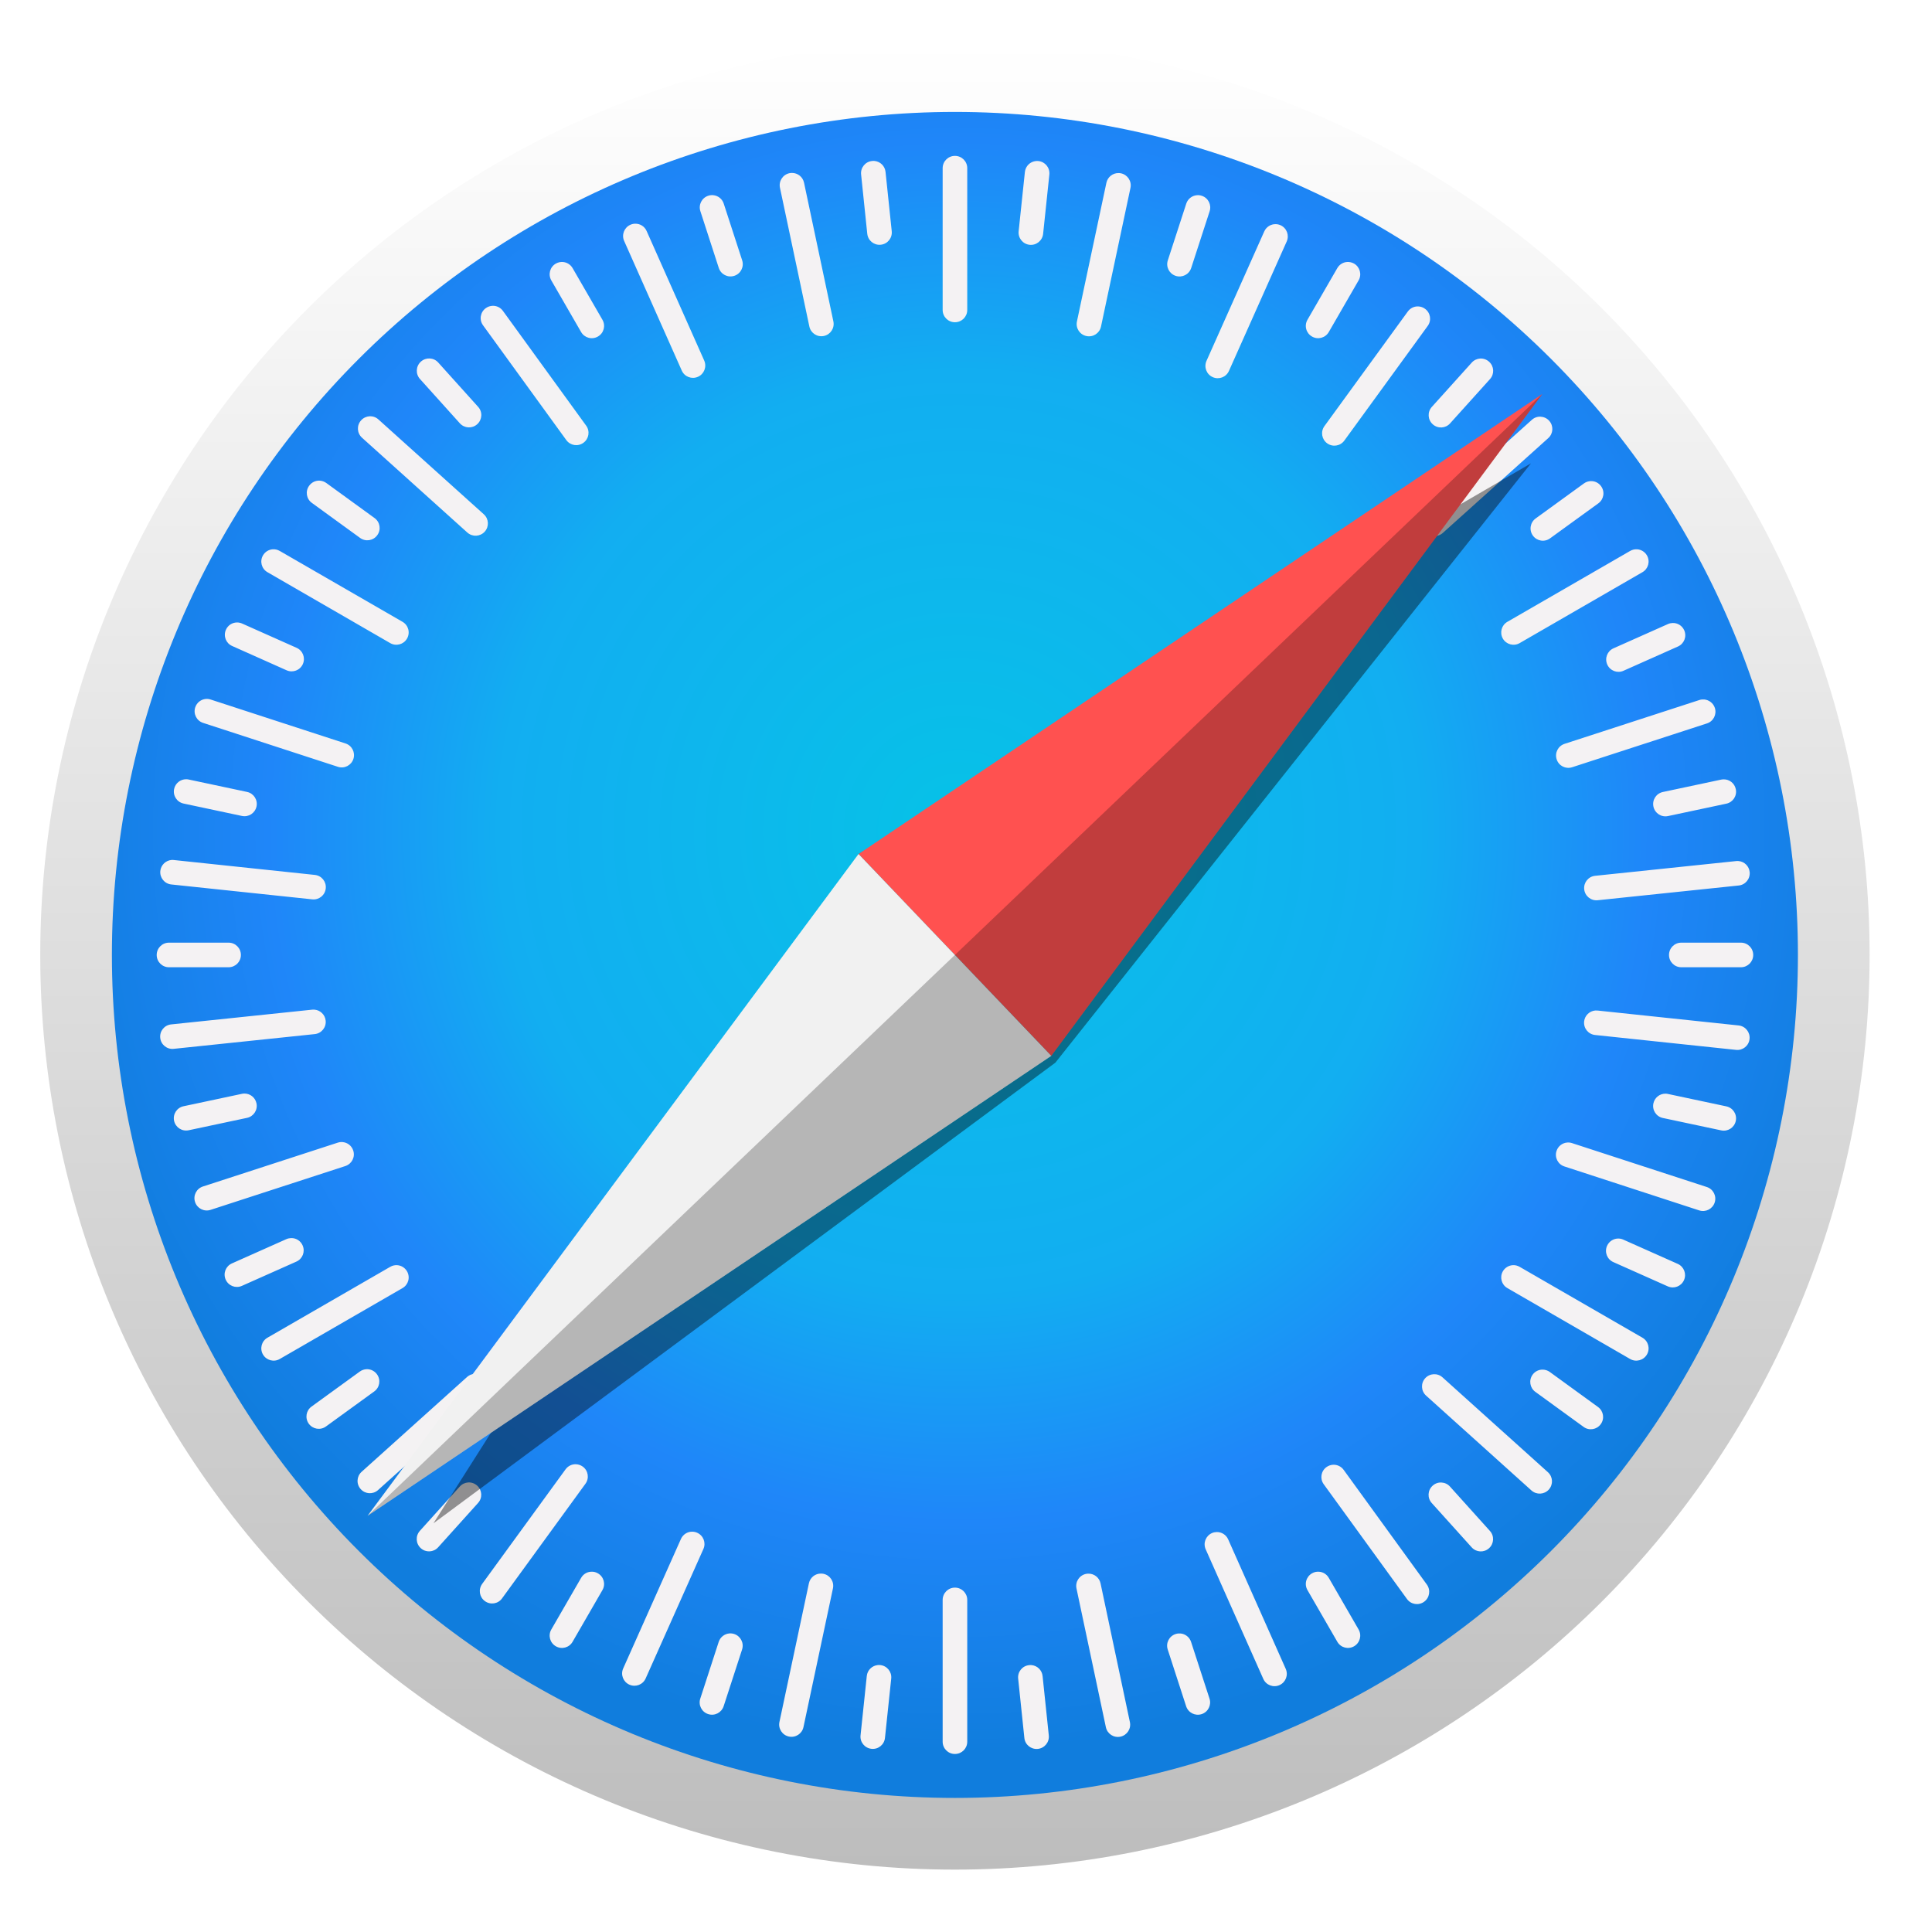
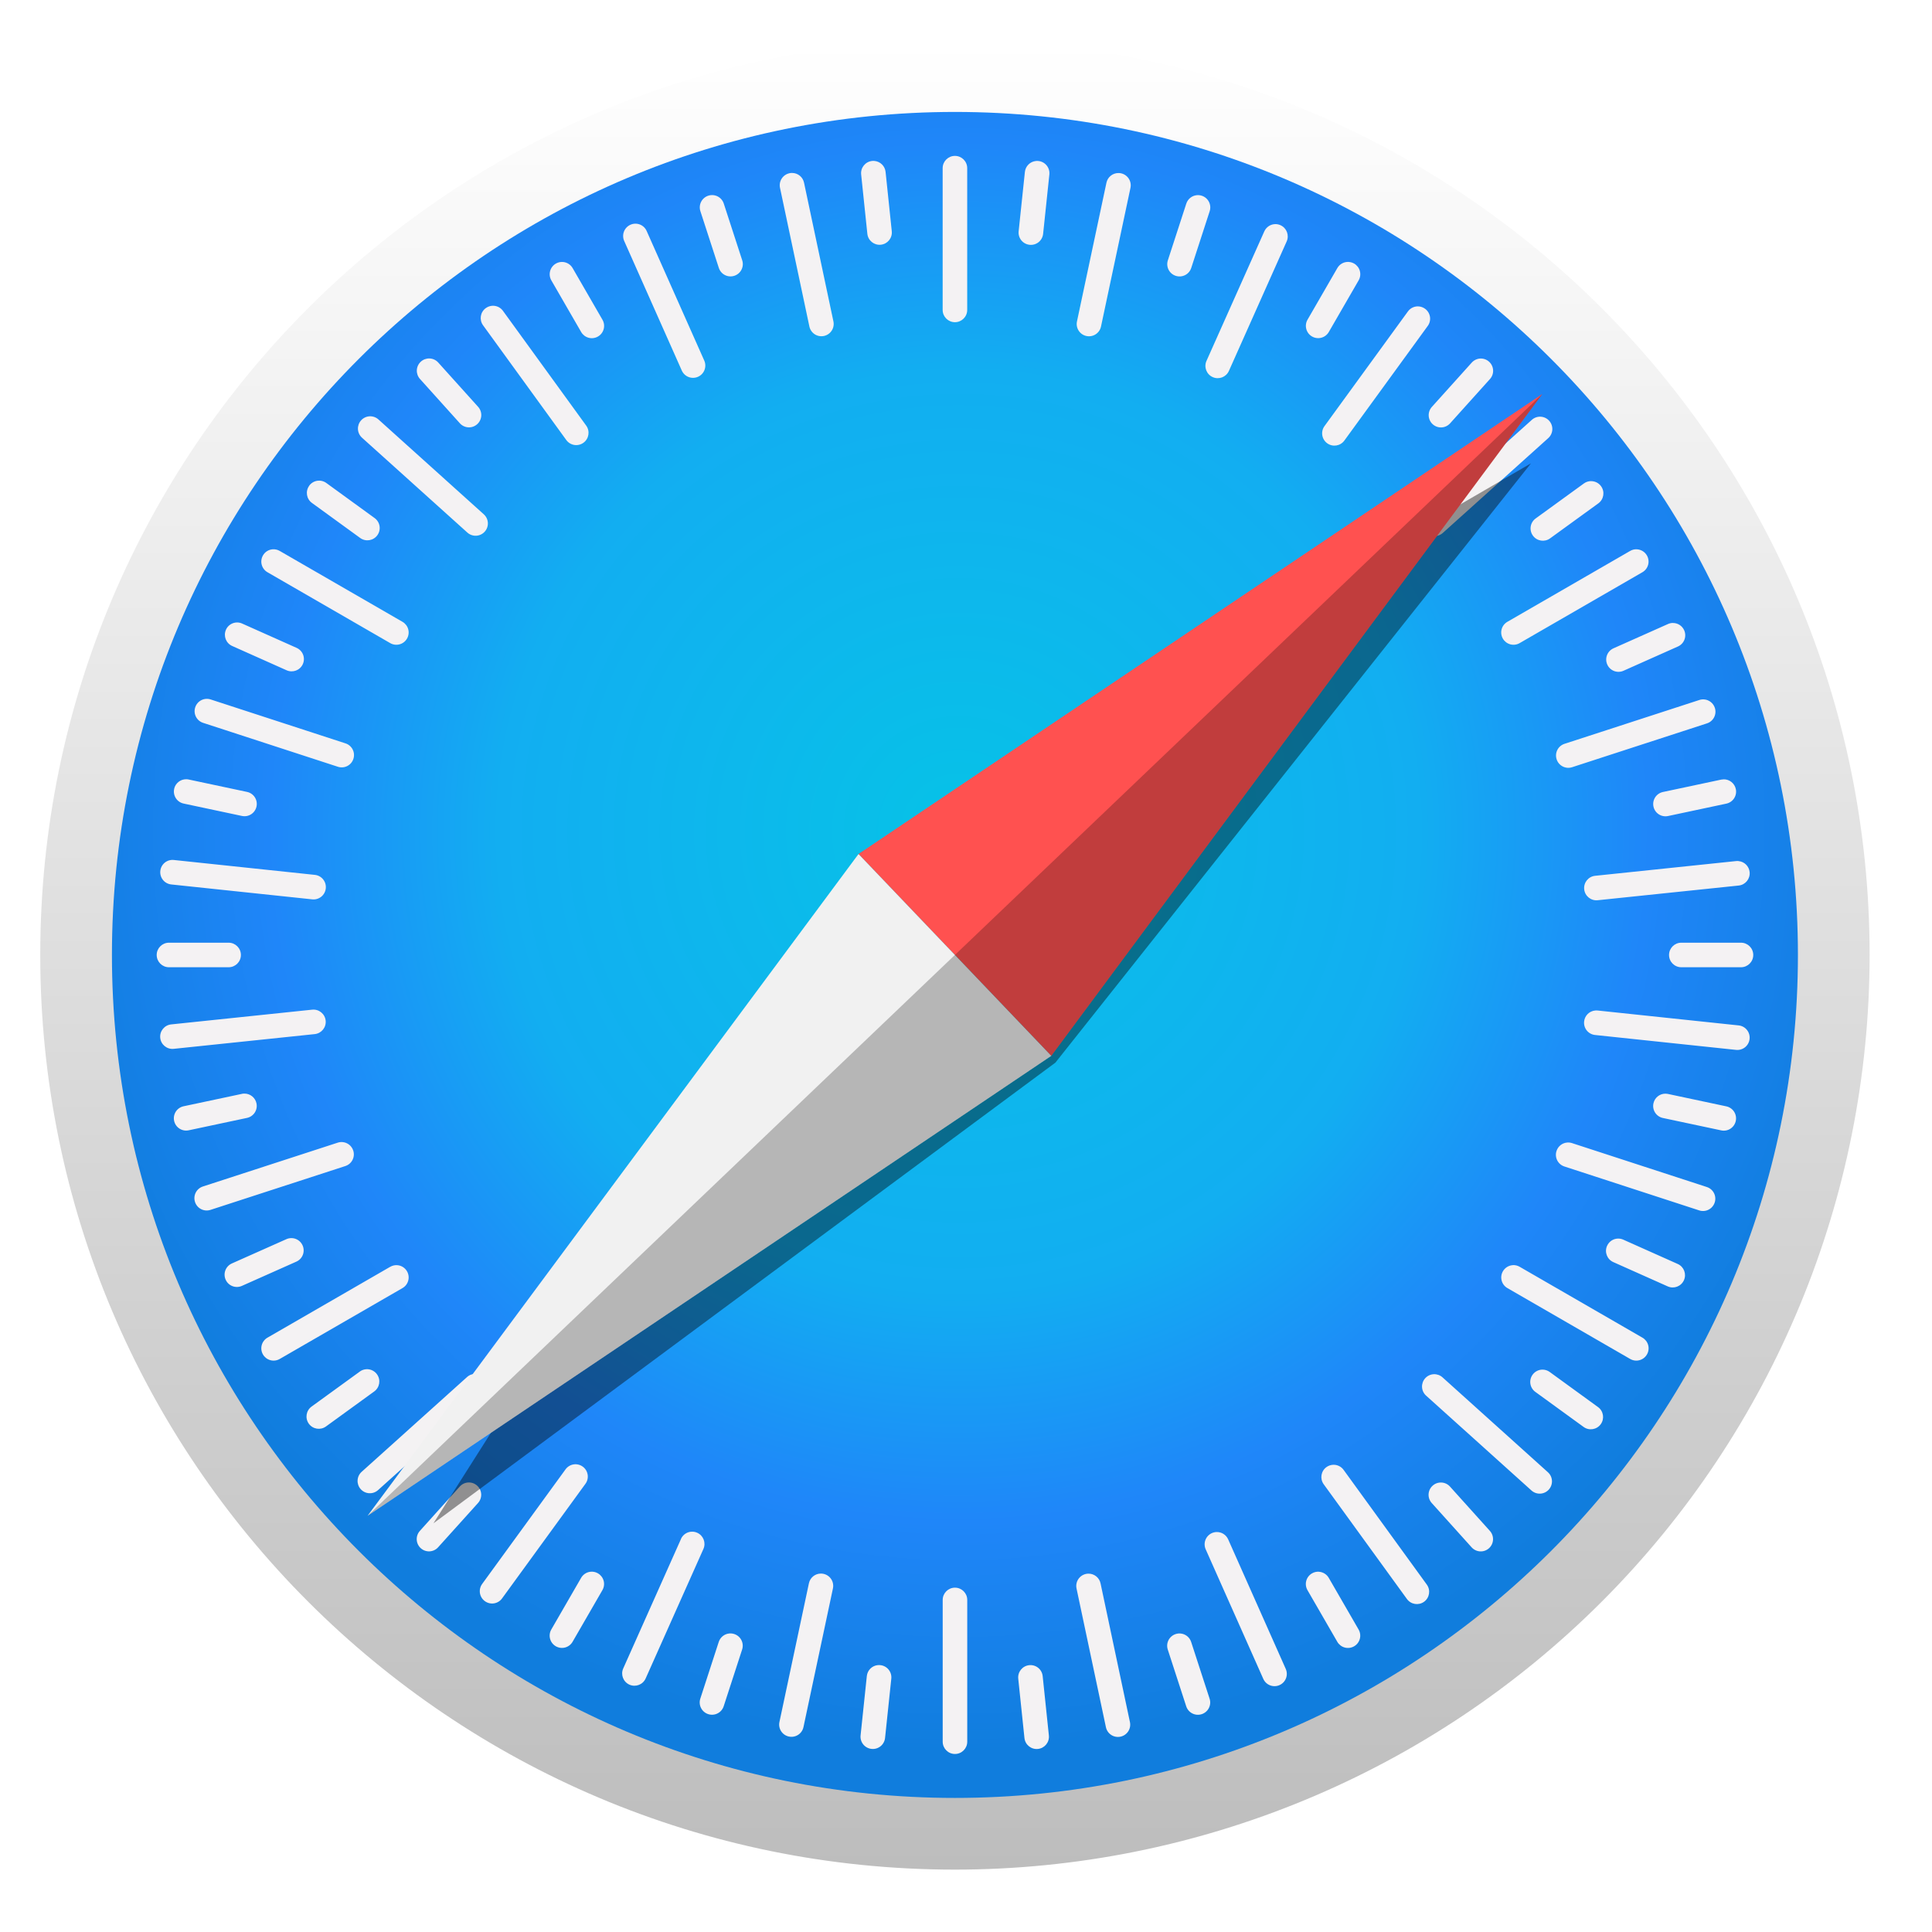
- <svg xmlns="http://www.w3.org/2000/svg" width="48" height="48" viewBox="0 0 48 48" fill="none">
-   <path d="M46.45 23.725C46.45 26.709 45.862 29.664 44.72 32.421C43.578 35.178 41.904 37.684 39.794 39.794C37.684 41.904 35.178 43.578 32.421 44.72C29.664 45.862 26.709 46.45 23.725 46.45C17.698 46.45 11.918 44.056 7.656 39.794C3.394 35.532 1 29.752 1 23.725C1 17.698 3.394 11.918 7.656 7.656C11.918 3.394 17.698 1 23.725 1C26.709 1 29.664 1.588 32.421 2.73C35.178 3.872 37.684 5.546 39.794 7.656C41.904 9.766 43.578 12.271 44.72 15.028C45.862 17.785 46.45 20.741 46.45 23.725Z" fill="url(#paint0_linear_210_1289)" />
-   <path d="M44.669 23.725C44.669 29.28 42.462 34.607 38.534 38.535C34.606 42.462 29.279 44.669 23.724 44.669C18.17 44.669 12.842 42.462 8.915 38.535C4.987 34.607 2.78 29.28 2.78 23.725C2.78 18.17 4.987 12.843 8.915 8.915C12.842 4.987 18.17 2.781 23.724 2.781C29.279 2.781 34.606 4.987 38.534 8.915C42.462 12.843 44.669 18.17 44.669 23.725Z" fill="url(#paint1_radial_210_1289)" />
-   <path fill-rule="evenodd" clip-rule="evenodd" d="M23.42 4.178C23.42 4.009 23.556 3.873 23.725 3.873C23.895 3.873 24.031 4.009 24.031 4.178V7.701C24.031 7.87 23.895 8.006 23.725 8.006C23.556 8.006 23.42 7.87 23.42 7.701V4.178ZM21.666 4C21.687 3.997 21.707 3.997 21.728 3.999H21.728C21.869 4.013 21.986 4.124 22.001 4.272L22.155 5.745C22.172 5.913 22.051 6.063 21.883 6.08C21.715 6.098 21.565 5.977 21.547 5.808L21.394 4.335C21.376 4.167 21.497 4.017 21.666 4ZM25.737 4.001C25.595 4.014 25.479 4.126 25.463 4.273L25.308 5.746C25.291 5.915 25.412 6.064 25.58 6.082C25.748 6.1 25.898 5.978 25.916 5.81L26.071 4.337C26.088 4.168 25.967 4.019 25.799 4.001C25.778 3.999 25.757 3.999 25.737 4.001V4.001ZM19.614 4.303C19.635 4.299 19.655 4.297 19.676 4.297V4.297C19.818 4.296 19.945 4.394 19.976 4.539L20.705 7.985C20.74 8.15 20.635 8.312 20.47 8.347C20.304 8.382 20.143 8.277 20.108 8.111L19.378 4.665C19.343 4.5 19.448 4.338 19.614 4.303ZM27.789 4.3C27.647 4.298 27.519 4.397 27.488 4.542L26.756 7.987C26.721 8.153 26.826 8.314 26.992 8.349C27.157 8.384 27.319 8.279 27.354 8.114L28.086 4.669C28.121 4.503 28.016 4.342 27.851 4.306C27.83 4.302 27.809 4.3 27.789 4.3V4.3ZM17.597 4.863C17.637 4.85 17.678 4.845 17.717 4.849V4.849C17.836 4.859 17.942 4.938 17.981 5.059L18.439 6.468C18.491 6.629 18.404 6.801 18.243 6.853C18.082 6.905 17.911 6.818 17.858 6.657L17.401 5.248C17.348 5.087 17.436 4.915 17.597 4.863ZM29.736 4.85C29.618 4.86 29.511 4.939 29.472 5.06L29.014 6.469C28.962 6.63 29.049 6.801 29.21 6.854C29.371 6.906 29.543 6.819 29.595 6.658L30.053 5.249C30.105 5.088 30.018 4.916 29.857 4.864C29.817 4.851 29.776 4.846 29.736 4.85V4.85ZM15.662 5.584C15.701 5.567 15.741 5.558 15.781 5.558C15.9 5.555 16.014 5.623 16.065 5.739L17.496 8.958C17.564 9.113 17.495 9.292 17.341 9.361C17.186 9.43 17.006 9.361 16.938 9.206L15.507 5.987C15.438 5.833 15.508 5.653 15.662 5.584ZM31.695 5.569C31.576 5.566 31.462 5.634 31.41 5.75L29.975 8.966C29.906 9.121 29.975 9.301 30.13 9.37C30.284 9.439 30.464 9.37 30.533 9.215L31.968 5.999C32.037 5.844 31.968 5.664 31.813 5.595C31.775 5.578 31.734 5.569 31.695 5.569ZM13.809 6.549C13.864 6.518 13.924 6.505 13.983 6.509V6.509C14.081 6.516 14.173 6.57 14.226 6.661L14.967 7.944C15.052 8.091 15.002 8.277 14.855 8.361C14.709 8.446 14.523 8.396 14.438 8.25L13.697 6.966C13.613 6.82 13.662 6.634 13.809 6.549ZM33.468 6.509C33.37 6.515 33.278 6.57 33.225 6.661L32.484 7.944C32.399 8.091 32.449 8.277 32.596 8.361C32.742 8.446 32.928 8.396 33.013 8.25L33.754 6.966C33.838 6.82 33.788 6.634 33.642 6.549C33.587 6.518 33.526 6.505 33.468 6.509V6.509ZM12.069 7.656C12.12 7.619 12.179 7.6 12.237 7.598V7.598C12.335 7.594 12.433 7.638 12.495 7.724L14.563 10.575C14.663 10.712 14.632 10.902 14.495 11.001C14.358 11.101 14.168 11.07 14.069 10.933L12.001 8.082C11.901 7.945 11.932 7.755 12.069 7.656ZM35.235 7.613C35.137 7.609 35.04 7.653 34.977 7.739L32.905 10.587C32.806 10.724 32.836 10.914 32.973 11.014C33.109 11.113 33.3 11.083 33.399 10.947L35.471 8.098C35.571 7.961 35.541 7.771 35.404 7.672C35.353 7.634 35.294 7.615 35.235 7.613ZM10.457 8.984C10.52 8.928 10.599 8.902 10.677 8.906V8.906C10.755 8.91 10.832 8.944 10.888 9.007L11.879 10.108C11.993 10.234 11.982 10.426 11.857 10.539C11.731 10.653 11.539 10.643 11.425 10.517L10.434 9.416C10.321 9.29 10.331 9.098 10.457 8.984ZM36.776 8.908C36.698 8.913 36.621 8.946 36.565 9.009L35.573 10.11C35.46 10.236 35.47 10.428 35.596 10.541C35.722 10.655 35.914 10.645 36.027 10.519L37.019 9.418C37.132 9.292 37.122 9.1 36.996 8.987C36.933 8.93 36.854 8.904 36.776 8.908L36.776 8.908ZM8.971 10.444C9.027 10.381 9.104 10.347 9.182 10.342L9.182 10.343C9.26 10.338 9.339 10.364 9.402 10.421L12.02 12.777C12.146 12.89 12.156 13.083 12.043 13.209C11.929 13.334 11.737 13.344 11.611 13.231L8.994 10.875C8.868 10.761 8.858 10.569 8.971 10.444ZM38.278 10.353C38.2 10.348 38.121 10.374 38.058 10.431L35.439 12.786C35.313 12.899 35.302 13.091 35.416 13.217C35.529 13.343 35.721 13.353 35.847 13.24L38.466 10.885C38.592 10.772 38.602 10.58 38.489 10.454C38.433 10.391 38.356 10.357 38.278 10.353ZM7.681 12.068C7.743 11.982 7.84 11.938 7.938 11.941H7.938C7.997 11.944 8.056 11.963 8.107 12L9.306 12.871C9.443 12.97 9.473 13.161 9.373 13.297C9.274 13.434 9.084 13.464 8.947 13.365L7.748 12.494C7.611 12.395 7.581 12.204 7.681 12.068ZM39.521 11.953C39.462 11.955 39.403 11.974 39.352 12.011L38.153 12.881C38.016 12.98 37.985 13.171 38.085 13.308C38.184 13.444 38.374 13.475 38.511 13.375L39.711 12.505C39.847 12.406 39.878 12.216 39.778 12.079C39.716 11.993 39.619 11.949 39.521 11.953V11.953ZM6.533 13.799C6.586 13.708 6.678 13.654 6.776 13.647V13.647C6.835 13.643 6.895 13.656 6.95 13.688L10.001 15.449C10.147 15.533 10.197 15.719 10.112 15.866C10.028 16.012 9.842 16.062 9.695 15.978L6.645 14.216C6.498 14.132 6.449 13.946 6.533 13.799ZM40.675 13.647C40.616 13.643 40.555 13.656 40.5 13.688L37.45 15.449C37.304 15.533 37.254 15.719 37.338 15.866C37.423 16.012 37.609 16.062 37.755 15.978L40.806 14.216C40.952 14.132 41.002 13.946 40.918 13.799C40.865 13.708 40.772 13.654 40.675 13.647ZM5.613 15.646C5.664 15.53 5.778 15.462 5.897 15.465C5.937 15.466 5.977 15.475 6.016 15.492L7.369 16.095C7.524 16.164 7.593 16.344 7.524 16.499C7.455 16.653 7.275 16.722 7.12 16.653L5.767 16.049C5.613 15.981 5.544 15.801 5.613 15.646ZM41.559 15.478C41.519 15.479 41.479 15.487 41.441 15.504L40.087 16.107C39.932 16.176 39.863 16.355 39.932 16.51C40.001 16.665 40.181 16.734 40.335 16.665L41.689 16.062C41.843 15.993 41.912 15.814 41.844 15.659C41.792 15.543 41.678 15.475 41.559 15.478ZM4.85 17.575C4.889 17.454 4.996 17.375 5.114 17.365C5.154 17.362 5.195 17.366 5.235 17.38L8.584 18.471C8.745 18.523 8.832 18.695 8.78 18.856C8.727 19.016 8.556 19.104 8.395 19.051L5.046 17.96C4.885 17.908 4.798 17.736 4.85 17.575ZM42.341 17.378C42.301 17.375 42.26 17.379 42.22 17.392L38.87 18.481C38.71 18.534 38.622 18.705 38.675 18.866C38.727 19.027 38.898 19.114 39.059 19.062L42.409 17.973C42.57 17.921 42.657 17.749 42.605 17.588C42.566 17.468 42.459 17.389 42.341 17.378ZM4.326 19.602C4.357 19.457 4.484 19.359 4.627 19.36V19.36C4.647 19.36 4.668 19.363 4.688 19.367L6.137 19.675C6.303 19.71 6.408 19.872 6.373 20.037C6.337 20.203 6.176 20.307 6.01 20.272L4.561 19.964C4.396 19.929 4.291 19.768 4.326 19.602ZM42.825 19.363C42.804 19.363 42.784 19.366 42.763 19.369L41.314 19.677C41.148 19.712 41.044 19.874 41.079 20.039C41.114 20.205 41.275 20.31 41.441 20.275L42.89 19.967C43.056 19.932 43.161 19.77 43.125 19.605C43.095 19.46 42.967 19.361 42.825 19.363V19.363ZM3.983 21.638C3.999 21.491 4.116 21.38 4.257 21.366C4.277 21.364 4.298 21.364 4.319 21.367L7.822 21.737C7.99 21.755 8.111 21.904 8.093 22.073C8.076 22.241 7.926 22.362 7.758 22.344L4.255 21.974C4.087 21.956 3.966 21.806 3.983 21.638ZM43.197 21.393C43.176 21.39 43.156 21.39 43.135 21.393L39.632 21.759C39.463 21.776 39.342 21.926 39.359 22.094C39.377 22.262 39.527 22.384 39.695 22.366L43.198 22C43.366 21.983 43.487 21.833 43.47 21.665C43.455 21.518 43.338 21.406 43.197 21.393ZM3.893 23.726C3.893 23.556 4.029 23.42 4.198 23.42H5.679C5.849 23.42 5.985 23.556 5.985 23.726C5.985 23.895 5.849 24.031 5.679 24.031H4.198C4.029 24.031 3.893 23.895 3.893 23.726ZM41.771 23.42C41.602 23.42 41.466 23.556 41.466 23.726C41.466 23.895 41.602 24.031 41.771 24.031H43.253C43.422 24.031 43.558 23.895 43.558 23.726C43.558 23.556 43.422 23.42 43.253 23.42H41.771ZM7.756 25.085C7.777 25.083 7.798 25.083 7.818 25.085H7.818C7.959 25.099 8.076 25.21 8.091 25.357C8.109 25.525 7.987 25.675 7.819 25.692L4.316 26.058C4.148 26.076 3.998 25.954 3.981 25.786C3.963 25.618 4.084 25.468 4.253 25.451L7.756 25.085ZM39.631 25.106C39.489 25.12 39.373 25.231 39.357 25.378C39.34 25.547 39.461 25.696 39.629 25.714L43.132 26.084C43.3 26.102 43.45 25.981 43.467 25.813C43.485 25.645 43.364 25.495 43.196 25.477L39.693 25.107C39.672 25.105 39.651 25.105 39.631 25.106ZM6.01 27.176C6.031 27.171 6.051 27.169 6.072 27.169L6.072 27.169C6.214 27.168 6.341 27.266 6.372 27.411C6.407 27.577 6.302 27.738 6.137 27.773L4.688 28.081C4.522 28.116 4.361 28.011 4.325 27.846C4.29 27.68 4.395 27.519 4.561 27.484L6.01 27.176ZM41.379 27.172C41.236 27.171 41.109 27.269 41.078 27.414C41.043 27.58 41.148 27.741 41.313 27.776L42.763 28.084C42.928 28.119 43.09 28.015 43.125 27.849C43.16 27.684 43.055 27.522 42.889 27.487L41.44 27.179C41.42 27.174 41.399 27.172 41.379 27.172V27.172ZM8.391 28.389C8.432 28.376 8.472 28.371 8.512 28.375V28.375C8.631 28.385 8.737 28.464 8.776 28.585C8.829 28.746 8.741 28.917 8.58 28.97L5.231 30.059C5.07 30.111 4.898 30.023 4.846 29.863C4.793 29.702 4.881 29.53 5.042 29.478L8.391 28.389ZM38.935 28.386C38.817 28.396 38.71 28.475 38.671 28.596C38.619 28.756 38.706 28.928 38.867 28.98L42.216 30.072C42.377 30.124 42.548 30.037 42.601 29.876C42.653 29.715 42.566 29.543 42.405 29.491L39.056 28.4C39.016 28.387 38.975 28.382 38.935 28.386ZM7.115 30.786C7.154 30.769 7.194 30.761 7.234 30.76C7.353 30.757 7.467 30.825 7.518 30.941C7.587 31.096 7.518 31.275 7.364 31.344L6.01 31.947C5.856 32.016 5.676 31.947 5.607 31.792C5.538 31.637 5.607 31.458 5.762 31.389L7.115 30.786ZM40.212 30.771C40.093 30.768 39.979 30.837 39.927 30.952C39.858 31.107 39.927 31.287 40.082 31.356L41.435 31.959C41.589 32.028 41.769 31.959 41.838 31.805C41.907 31.65 41.838 31.471 41.684 31.401L40.33 30.798C40.292 30.781 40.252 30.772 40.212 30.771ZM9.695 31.474C9.75 31.442 9.811 31.429 9.869 31.433V31.433C9.967 31.44 10.059 31.494 10.112 31.585C10.197 31.732 10.147 31.918 10.001 32.002L6.95 33.764C6.804 33.848 6.618 33.798 6.533 33.652C6.449 33.505 6.498 33.319 6.645 33.235L9.695 31.474ZM37.582 31.433C37.484 31.44 37.391 31.494 37.338 31.585C37.254 31.732 37.304 31.918 37.45 32.002L40.5 33.764C40.647 33.848 40.833 33.798 40.918 33.652C41.002 33.505 40.952 33.319 40.806 33.235L37.755 31.474C37.701 31.442 37.64 31.429 37.582 31.433ZM8.939 34.076C8.991 34.038 9.05 34.02 9.108 34.017C9.206 34.014 9.304 34.058 9.366 34.144C9.465 34.281 9.435 34.471 9.298 34.57L8.099 35.44C7.962 35.54 7.772 35.509 7.672 35.372C7.573 35.235 7.603 35.045 7.74 34.946L8.939 34.076ZM38.335 34.028C38.237 34.024 38.139 34.068 38.077 34.154C37.978 34.291 38.008 34.481 38.145 34.58L39.344 35.451C39.48 35.551 39.671 35.52 39.77 35.383C39.87 35.247 39.839 35.056 39.703 34.957L38.504 34.086C38.453 34.049 38.394 34.03 38.335 34.028ZM11.604 34.211C11.667 34.155 11.746 34.129 11.824 34.133C11.902 34.137 11.979 34.171 12.035 34.234C12.148 34.36 12.138 34.552 12.012 34.665L9.393 37.02C9.267 37.133 9.075 37.123 8.962 36.997C8.848 36.871 8.859 36.679 8.985 36.566L11.604 34.211ZM35.619 34.142C35.541 34.146 35.465 34.18 35.408 34.242C35.295 34.368 35.305 34.56 35.431 34.674L38.048 37.03C38.174 37.143 38.367 37.133 38.48 37.008C38.593 36.882 38.583 36.69 38.457 36.576L35.839 34.22C35.776 34.163 35.697 34.138 35.619 34.142ZM14.052 36.504C14.114 36.419 14.211 36.375 14.309 36.379C14.368 36.381 14.427 36.4 14.478 36.437C14.615 36.536 14.645 36.727 14.545 36.864L12.473 39.712C12.374 39.849 12.184 39.879 12.047 39.779C11.91 39.68 11.88 39.489 11.979 39.352L14.052 36.504ZM33.124 36.391C33.066 36.394 33.007 36.412 32.955 36.45C32.819 36.549 32.788 36.739 32.888 36.876L34.956 39.727C35.055 39.864 35.245 39.894 35.382 39.795C35.519 39.696 35.549 39.505 35.45 39.368L33.382 36.517C33.32 36.432 33.222 36.388 33.124 36.391ZM11.424 36.932C11.48 36.869 11.556 36.836 11.634 36.831C11.713 36.827 11.792 36.853 11.855 36.91C11.98 37.023 11.991 37.215 11.877 37.341L10.886 38.442C10.773 38.568 10.581 38.578 10.455 38.465C10.329 38.351 10.319 38.159 10.432 38.033L11.424 36.932ZM35.814 36.833C35.736 36.828 35.657 36.854 35.594 36.911C35.468 37.024 35.458 37.216 35.571 37.342L36.563 38.443C36.676 38.569 36.868 38.579 36.994 38.466C37.12 38.353 37.13 38.16 37.016 38.035L36.025 36.934C35.969 36.871 35.892 36.837 35.814 36.833L35.814 36.833ZM16.918 38.235C16.97 38.119 17.084 38.051 17.203 38.054C17.242 38.055 17.283 38.063 17.321 38.081C17.476 38.15 17.545 38.33 17.476 38.484L16.041 41.701C15.972 41.855 15.792 41.924 15.637 41.855C15.483 41.786 15.414 41.606 15.483 41.452L16.918 38.235ZM30.229 38.063C30.189 38.064 30.149 38.072 30.11 38.089C29.956 38.158 29.886 38.338 29.955 38.492L31.386 41.711C31.454 41.865 31.634 41.935 31.789 41.866C31.943 41.797 32.012 41.617 31.944 41.463L30.513 38.244C30.462 38.129 30.348 38.061 30.229 38.063ZM14.438 39.201C14.491 39.109 14.583 39.055 14.681 39.049C14.74 39.044 14.8 39.057 14.855 39.089C15.002 39.174 15.052 39.36 14.967 39.506L14.226 40.789C14.142 40.936 13.956 40.986 13.809 40.901C13.662 40.816 13.613 40.63 13.697 40.484L14.438 39.201ZM32.77 39.049C32.711 39.044 32.651 39.057 32.596 39.089C32.449 39.174 32.399 39.36 32.484 39.506L33.225 40.789C33.309 40.936 33.495 40.986 33.642 40.901C33.788 40.816 33.838 40.63 33.754 40.484L33.013 39.201C32.96 39.109 32.867 39.055 32.77 39.049ZM20.097 39.337C20.128 39.192 20.255 39.093 20.397 39.095V39.095C20.418 39.095 20.438 39.097 20.459 39.101C20.625 39.136 20.73 39.298 20.694 39.464L19.962 42.909C19.927 43.074 19.766 43.179 19.6 43.144C19.435 43.109 19.33 42.947 19.365 42.782L20.097 39.337ZM27.042 39.097C27.022 39.097 27.002 39.099 26.981 39.103C26.815 39.138 26.71 39.3 26.745 39.465L27.475 42.911C27.51 43.077 27.671 43.182 27.837 43.147C28.002 43.111 28.107 42.95 28.072 42.785L27.343 39.339C27.312 39.194 27.185 39.096 27.043 39.097L27.042 39.097ZM23.42 39.75C23.42 39.581 23.556 39.444 23.725 39.444C23.895 39.444 24.031 39.581 24.031 39.75V43.272C24.031 43.441 23.895 43.577 23.725 43.577C23.556 43.577 23.42 43.441 23.42 43.272V39.75ZM18.12 40.582C18.002 40.593 17.895 40.672 17.856 40.792L17.398 42.202C17.346 42.362 17.433 42.534 17.594 42.586C17.755 42.639 17.926 42.551 17.979 42.39L18.437 40.981C18.489 40.821 18.401 40.649 18.241 40.596C18.201 40.583 18.16 40.579 18.12 40.582ZM29.208 40.597C29.248 40.584 29.289 40.58 29.328 40.583V40.583C29.447 40.593 29.553 40.673 29.592 40.793L30.05 42.202C30.102 42.363 30.015 42.535 29.854 42.587C29.693 42.639 29.522 42.552 29.469 42.391L29.012 40.982C28.959 40.821 29.047 40.649 29.208 40.597ZM21.809 41.368C21.667 41.382 21.55 41.493 21.535 41.64L21.38 43.114C21.362 43.282 21.483 43.431 21.652 43.449C21.82 43.467 21.97 43.346 21.987 43.177L22.142 41.704C22.16 41.536 22.039 41.386 21.87 41.368C21.849 41.366 21.829 41.366 21.809 41.368ZM25.568 41.37C25.589 41.367 25.61 41.367 25.63 41.369C25.771 41.383 25.888 41.494 25.903 41.642L26.057 43.115C26.075 43.283 25.953 43.433 25.785 43.451C25.617 43.468 25.467 43.347 25.45 43.179L25.296 41.705C25.278 41.537 25.399 41.387 25.568 41.37Z" fill="#F4F2F3" />
-   <g opacity="0.409">
-     <path d="M38.037 11.511L21.331 21.218L10.768 37.847L26.221 26.401L38.037 11.511Z" fill="black" />
-   </g>
-   <path d="M26.119 26.232L21.331 21.218L38.318 9.79L26.119 26.232Z" fill="#FF5150" />
-   <path d="M26.119 26.232L21.33 21.217L9.132 37.66L26.119 26.232Z" fill="#F1F1F1" />
-   <path opacity="0.243" d="M9.132 37.66L26.119 26.232L38.318 9.79L9.132 37.66Z" fill="black" />
+ <svg xmlns="http://www.w3.org/2000/svg" width="48" height="48" fill="none">
+   <path fill="url(#a)" d="M46.45 23.725a22.726 22.726 0 0 1-6.656 16.069 22.724 22.724 0 0 1-16.069 6.656 22.725 22.725 0 1 1 22.725-22.725Z" />
+   <path fill="url(#b)" d="M44.669 23.725a20.944 20.944 0 1 1-41.888 0 20.944 20.944 0 0 1 41.888-0Z" />
+   <path fill="#F4F2F3" fill-rule="evenodd" d="M23.42 4.178a.305.305 0 0 1 .305-.305.305.305 0 0 1 .305.305v3.522a.305.305 0 0 1-.305.305.305.305 0 0 1-.305-.305V4.178Zm-1.754-.179a.28.28 0 0 1 .062-0h-0a.305.305 0 0 1 .274.272l.154 1.474a.305.305 0 0 1-.272.335.305.305 0 0 1-.335-.272l-.154-1.474a.305.305 0 0 1 .272-.335Zm4.071.001a.305.305 0 0 0-.274.272l-.155 1.474a.305.305 0 0 0 .272.336.305.305 0 0 0 .336-.272l.155-1.474a.305.305 0 0 0-.272-.336.324.324 0 0 0-.062-0Zm-6.123.303a.311.311 0 0 1 .062-.006v-0a.304.304 0 0 1 .3.242l.73 3.446a.305.305 0 0 1-.235.362.305.305 0 0 1-.362-.235l-.73-3.446a.305.305 0 0 1 .235-.362Zm8.175-.004a.304.304 0 0 0-.3.242l-.732 3.445a.305.305 0 0 0 .235.362.305.305 0 0 0 .362-.235l.732-3.445a.305.305 0 0 0-.297-.369v-0Zm-10.192.563a.305.305 0 0 1 .385.196l.458 1.409a.305.305 0 0 1-.196.385.305.305 0 0 1-.385-.196l-.458-1.409a.305.305 0 0 1 .196-.385Zm12.14-.013a.305.305 0 0 0-.264.21l-.458 1.409a.305.305 0 0 0 .196.385.305.305 0 0 0 .385-.196l.458-1.409a.305.305 0 0 0-.196-.385.307.307 0 0 0-.121-.014Zm-14.074.735a.304.304 0 0 1 .403.155l1.431 3.219a.305.305 0 0 1-.155.403.305.305 0 0 1-.403-.155l-1.431-3.219a.305.305 0 0 1 .155-.403Zm16.033-.016a.305.305 0 0 0-.285.181L29.975 8.966a.305.305 0 0 0 .154.403c.154.069.334 0 .403-.154l1.435-3.217a.305.305 0 0 0-.154-.403.307.307 0 0 0-.118-.027Zm-17.886.981a.305.305 0 0 1 .417.112l.741 1.283a.305.305 0 0 1-.112.417.305.305 0 0 1-.417-.112l-.741-1.283a.305.305 0 0 1 .112-.417Zm19.659-.041a.304.304 0 0 0-.243.152l-.741 1.283a.305.305 0 0 0 .112.417.305.305 0 0 0 .417-.112l.741-1.283a.305.305 0 0 0-.112-.417.305.305 0 0 0-.174-.04Zm-21.399 1.147a.304.304 0 0 1 .426.068l2.068 2.851a.305.305 0 0 1-.068.426.305.305 0 0 1-.427-.068l-2.068-2.851a.305.305 0 0 1 .068-.426Zm23.167-.043a.304.304 0 0 0-.258.126l-2.072 2.848a.305.305 0 0 0 .067.427.305.305 0 0 0 .426-.067l2.072-2.848a.305.305 0 0 0-.067-.427.305.305 0 0 0-.169-.059ZM10.457 8.984a.305.305 0 0 1 .431.023l.991 1.101a.305.305 0 0 1-.023.431.304.304 0 0 1-.431-.023l-.991-1.101a.305.305 0 0 1 .023-.431Zm26.319-.076a.306.306 0 0 0-.211.101l-.991 1.101a.305.305 0 0 0 .022.431.305.305 0 0 0 .431-.023l.991-1.101a.305.305 0 0 0-.023-.431.304.304 0 0 0-.22-.078h-0ZM8.971 10.444a.305.305 0 0 1 .211-.101v0a.305.305 0 0 1 .22.078l2.618 2.357a.305.305 0 0 1 .023.431.305.305 0 0 1-.431.023l-2.618-2.357a.305.305 0 0 1-.023-.431Zm29.307-.091a.304.304 0 0 0-.22.078l-2.619 2.355a.305.305 0 0 0-.023.431.305.305 0 0 0 .431.023l2.619-2.355a.305.305 0 0 0 .023-.431.305.305 0 0 0-.211-.101ZM7.681 12.068a.305.305 0 0 1 .427-.068l1.199.871a.305.305 0 0 1 .068.427.305.305 0 0 1-.426.068l-1.199-.871a.305.305 0 0 1-.068-.426Zm31.84-.115a.306.306 0 0 0-.169.058l-1.199.87a.305.305 0 0 0-.068.427.305.305 0 0 0 .426.068l1.199-.87a.305.305 0 0 0 .068-.426.304.304 0 0 0-.258-.126v-0ZM6.533 13.799a.304.304 0 0 1 .243-.152v-0a.306.306 0 0 1 .174.041l3.05 1.761a.305.305 0 0 1 .112.417.305.305 0 0 1-.417.112l-3.05-1.761a.305.305 0 0 1-.112-.417Zm34.141-.152a.302.302 0 0 0-.174.041l-3.05 1.761a.305.305 0 0 0-.112.417.305.305 0 0 0 .417.112l3.05-1.761a.305.305 0 0 0 .112-.417.305.305 0 0 0-.243-.152ZM5.613 15.646a.304.304 0 0 1 .285-.181.306.306 0 0 1 .118.027l1.353.604a.305.305 0 0 1 .155.403.305.305 0 0 1-.403.154l-1.353-.604a.305.305 0 0 1-.154-.403Zm35.946-.169a.304.304 0 0 0-.119.027l-1.353.603a.305.305 0 0 0-.155.403.305.305 0 0 0 .403.155l1.353-.603a.305.305 0 0 0 .155-.403.304.304 0 0 0-.284-.181Zm-36.709 2.097a.304.304 0 0 1 .385-.196l3.349 1.091a.305.305 0 0 1 .196.385.305.305 0 0 1-.385.196l-3.349-1.091a.305.305 0 0 1-.196-.385Zm37.491-.197a.297.297 0 0 0-.121.014l-3.35 1.089a.305.305 0 0 0-.196.385.305.305 0 0 0 .385.196l3.35-1.089a.305.305 0 0 0 .196-.385.305.305 0 0 0-.264-.21ZM4.326 19.602a.305.305 0 0 1 .301-.242v0a.297.297 0 0 1 .062.007l1.449.308a.305.305 0 0 1 .235.362.305.305 0 0 1-.362.235l-1.449-.308a.305.305 0 0 1-.235-.362Zm38.499-.239a.382.382 0 0 0-.061.006l-1.449.308a.305.305 0 0 0-.235.362.305.305 0 0 0 .362.235l1.449-.308a.305.305 0 0 0 .235-.362.305.305 0 0 0-.301-.242v0ZM3.983 21.638a.304.304 0 0 1 .336-.272l3.503.37a.305.305 0 0 1 .272.336.305.305 0 0 1-.336.272L4.255 21.974a.305.305 0 0 1-.272-.336Zm39.213-.245a.28.28 0 0 0-.062 0l-3.503.366a.305.305 0 0 0-.272.335.305.305 0 0 0 .335.272l3.503-.365a.305.305 0 0 0 .272-.335.304.304 0 0 0-.273-.272ZM3.893 23.726a.305.305 0 0 1 .305-.305h1.482a.305.305 0 0 1 .305.305.305.305 0 0 1-.305.305H4.198a.305.305 0 0 1-.305-.305Zm37.879-.305a.305.305 0 0 0-.305.305c0 .169.136.305.305.305h1.482a.305.305 0 0 0 .305-.305.305.305 0 0 0-.305-.305h-1.482ZM7.756 25.085a.305.305 0 0 1 .335.272.305.305 0 0 1-.272.335l-3.503.366a.305.305 0 0 1-.335-.272.305.305 0 0 1 .272-.335l3.503-.366Zm31.875.021a.304.304 0 0 0-.274.272.305.305 0 0 0 .272.336l3.503.37a.305.305 0 0 0 .336-.272.305.305 0 0 0-.272-.336l-3.502-.37a.322.322 0 0 0-.062-0ZM6.01 27.176a.303.303 0 0 1 .062-.006v-0a.305.305 0 0 1 .3.242.305.305 0 0 1-.235.362l-1.449.308a.305.305 0 0 1-.362-.235.305.305 0 0 1 .235-.362l1.449-.308Zm35.369-.004a.304.304 0 0 0-.3.242.305.305 0 0 0 .235.362l1.449.308a.304.304 0 0 0 .362-.235.305.305 0 0 0-.235-.362l-1.449-.308a.295.295 0 0 0-.062-.006v-0ZM8.391 28.389a.295.295 0 0 1 .121-.014v-0a.305.305 0 0 1 .264.21.305.305 0 0 1-.196.385l-3.35 1.089a.305.305 0 0 1-.385-.196.305.305 0 0 1 .196-.385l3.35-1.089Zm30.544-.003a.304.304 0 0 0-.264.21.305.305 0 0 0 .196.385l3.349 1.091a.305.305 0 0 0 .385-.196.304.304 0 0 0-.196-.385l-3.349-1.091a.305.305 0 0 0-.121-.014Zm-31.82 2.401a.305.305 0 0 1 .403.155.305.305 0 0 1-.155.403l-1.354.603a.305.305 0 0 1-.403-.155.305.305 0 0 1 .155-.403l1.354-.603Zm33.097-.015a.304.304 0 0 0-.285.181.305.305 0 0 0 .154.403l1.353.604a.305.305 0 0 0 .403-.154.305.305 0 0 0-.154-.403l-1.353-.604a.306.306 0 0 0-.118-.027Zm-30.517.702a.303.303 0 0 1 .174-.041v0a.304.304 0 0 1 .243.152.305.305 0 0 1-.112.417l-3.05 1.761a.305.305 0 0 1-.417-.112.305.305 0 0 1 .112-.417l3.05-1.761Zm27.887-.041a.304.304 0 0 0-.243.152.305.305 0 0 0 .112.417l3.05 1.761a.305.305 0 0 0 .417-.112.305.305 0 0 0-.112-.417l-3.05-1.761a.305.305 0 0 0-.174-.041ZM8.939 34.076a.305.305 0 0 1 .427.068.305.305 0 0 1-.068.426l-1.199.87a.305.305 0 0 1-.426-.068.305.305 0 0 1 .068-.426l1.199-.87Zm29.396-.048a.304.304 0 0 0-.258.126.305.305 0 0 0 .068.427l1.199.871a.305.305 0 0 0 .426-.068.305.305 0 0 0-.068-.426l-1.199-.871a.305.305 0 0 0-.169-.059Zm-26.731.184a.305.305 0 0 1 .431.023.305.305 0 0 1-.023.431l-2.619 2.355a.305.305 0 0 1-.431-.023.305.305 0 0 1 .023-.431l2.619-2.355Zm24.015-.07a.305.305 0 0 0-.211.101.305.305 0 0 0 .023.431l2.618 2.357a.305.305 0 0 0 .431-.023.305.305 0 0 0-.023-.431l-2.618-2.357a.304.304 0 0 0-.22-.078Zm-21.568 2.363a.305.305 0 0 1 .427-.067.305.305 0 0 1 .067.427l-2.072 2.848a.305.305 0 0 1-.427.067.305.305 0 0 1-.067-.427l2.072-2.848Zm19.073-.113a.306.306 0 0 0-.169.058.305.305 0 0 0-.068.426l2.068 2.851a.305.305 0 0 0 .426.068.305.305 0 0 0 .068-.426l-2.068-2.851a.305.305 0 0 0-.258-.126Zm-21.701.541a.304.304 0 0 1 .431-.023.305.305 0 0 1 .023.431l-.992 1.101a.305.305 0 0 1-.431.023.305.305 0 0 1-.022-.431l.991-1.101Zm24.391-.1a.303.303 0 0 0-.22.078.304.304 0 0 0-.023.431l.991 1.101a.305.305 0 0 0 .431.023.305.305 0 0 0 .023-.431l-.991-1.101a.304.304 0 0 0-.211-.101l0.0 0ZM16.918 38.235a.304.304 0 0 1 .285-.181.304.304 0 0 1 .119.027.305.305 0 0 1 .154.403l-1.435 3.217a.305.305 0 0 1-.403.154.305.305 0 0 1-.154-.403l1.435-3.216Zm13.311-.172a.306.306 0 0 0-.119.026.305.305 0 0 0-.155.403l1.431 3.219a.305.305 0 0 0 .403.155.305.305 0 0 0 .155-.403l-1.431-3.219a.305.305 0 0 0-.284-.181ZM14.438 39.201a.305.305 0 0 1 .417-.112.305.305 0 0 1 .112.417l-.741 1.283a.305.305 0 0 1-.417.112.305.305 0 0 1-.112-.417l.741-1.283Zm18.332-.152a.302.302 0 0 0-.174.041.305.305 0 0 0-.112.417l.741 1.283a.305.305 0 0 0 .417.112.305.305 0 0 0 .112-.417l-.741-1.283a.305.305 0 0 0-.243-.152Zm-12.673.288a.304.304 0 0 1 .3-.242v0a.305.305 0 0 1 .297.369l-.732 3.445a.305.305 0 0 1-.362.235.304.304 0 0 1-.235-.362l.732-3.445Zm6.946-.24a.305.305 0 0 0-.297.368l.73 3.446a.305.305 0 0 0 .362.236.305.305 0 0 0 .235-.362l-.73-3.446a.305.305 0 0 0-.3-.242l-0.0 0Zm-3.622.653a.305.305 0 0 1 .305-.305.305.305 0 0 1 .305.305v3.522a.305.305 0 0 1-.305.305.305.305 0 0 1-.305-.305v-3.522Zm-5.3.833a.305.305 0 0 0-.264.21l-.458 1.409a.305.305 0 0 0 .196.385.305.305 0 0 0 .385-.196l.458-1.409a.305.305 0 0 0-.196-.385.306.306 0 0 0-.121-.014Zm11.088.015a.299.299 0 0 1 .121-.014v0a.304.304 0 0 1 .264.21l.458 1.409a.305.305 0 0 1-.196.385.305.305 0 0 1-.385-.196l-.458-1.409a.305.305 0 0 1 .196-.385Zm-7.399.771a.305.305 0 0 0-.274.272l-.155 1.474a.305.305 0 0 0 .272.336.305.305 0 0 0 .336-.272l.155-1.473a.305.305 0 0 0-.272-.336.313.313 0 0 0-.062-0Zm3.759.002a.304.304 0 0 1 .336.272l.154 1.474a.305.305 0 0 1-.272.335.305.305 0 0 1-.335-.272l-.154-1.474a.305.305 0 0 1 .272-.335Z" clip-rule="evenodd" />
+   <path fill="#000" d="m38.037 11.511-16.707 9.707L10.768 37.847l15.453-11.446L38.037 11.511Z" opacity=".409" />
+   <path fill="#FF5150" d="m26.119 26.232-4.789-5.015L38.318 9.79 26.119 26.232Z" />
+   <path fill="#F1F1F1" d="m26.119 26.232-4.789-5.015L9.132 37.66 26.119 26.232Z" />
+   <path fill="#000" d="M9.132 37.66 26.119 26.232 38.318 9.79 9.132 37.66Z" opacity=".243" />
  <defs>
-     <linearGradient id="paint0_linear_210_1289" x1="46.45" y1="46.45" x2="46.45" y2="1" gradientUnits="userSpaceOnUse">
-       <stop stop-color="#BDBDBD" />
-       <stop offset="1" stop-color="white" />
-     </linearGradient>
-     <radialGradient id="paint1_radial_210_1289" cx="0" cy="0" r="1" gradientUnits="userSpaceOnUse" gradientTransform="translate(23.8198 20.6713) scale(22.725 22.725)">
+     <radialGradient id="b" cx="0" cy="0" r="1" gradientTransform="translate(23.8198 20.6713) scale(22.725)" gradientUnits="userSpaceOnUse">
      <stop stop-color="#06C2E7" />
-       <stop offset="0.25" stop-color="#0DB8EC" />
-       <stop offset="0.5" stop-color="#12AEF1" />
-       <stop offset="0.75" stop-color="#1F86F9" />
+       <stop offset=".25" stop-color="#0DB8EC" />
+       <stop offset=".5" stop-color="#12AEF1" />
+       <stop offset=".75" stop-color="#1F86F9" />
      <stop offset="1" stop-color="#107DDD" />
    </radialGradient>
+     <linearGradient id="a" x1="46.45" x2="46.45" y1="46.45" y2="1" gradientUnits="userSpaceOnUse">
+       <stop stop-color="#BDBDBD" />
+       <stop offset="1" stop-color="#fff" />
+     </linearGradient>
  </defs>
</svg>
